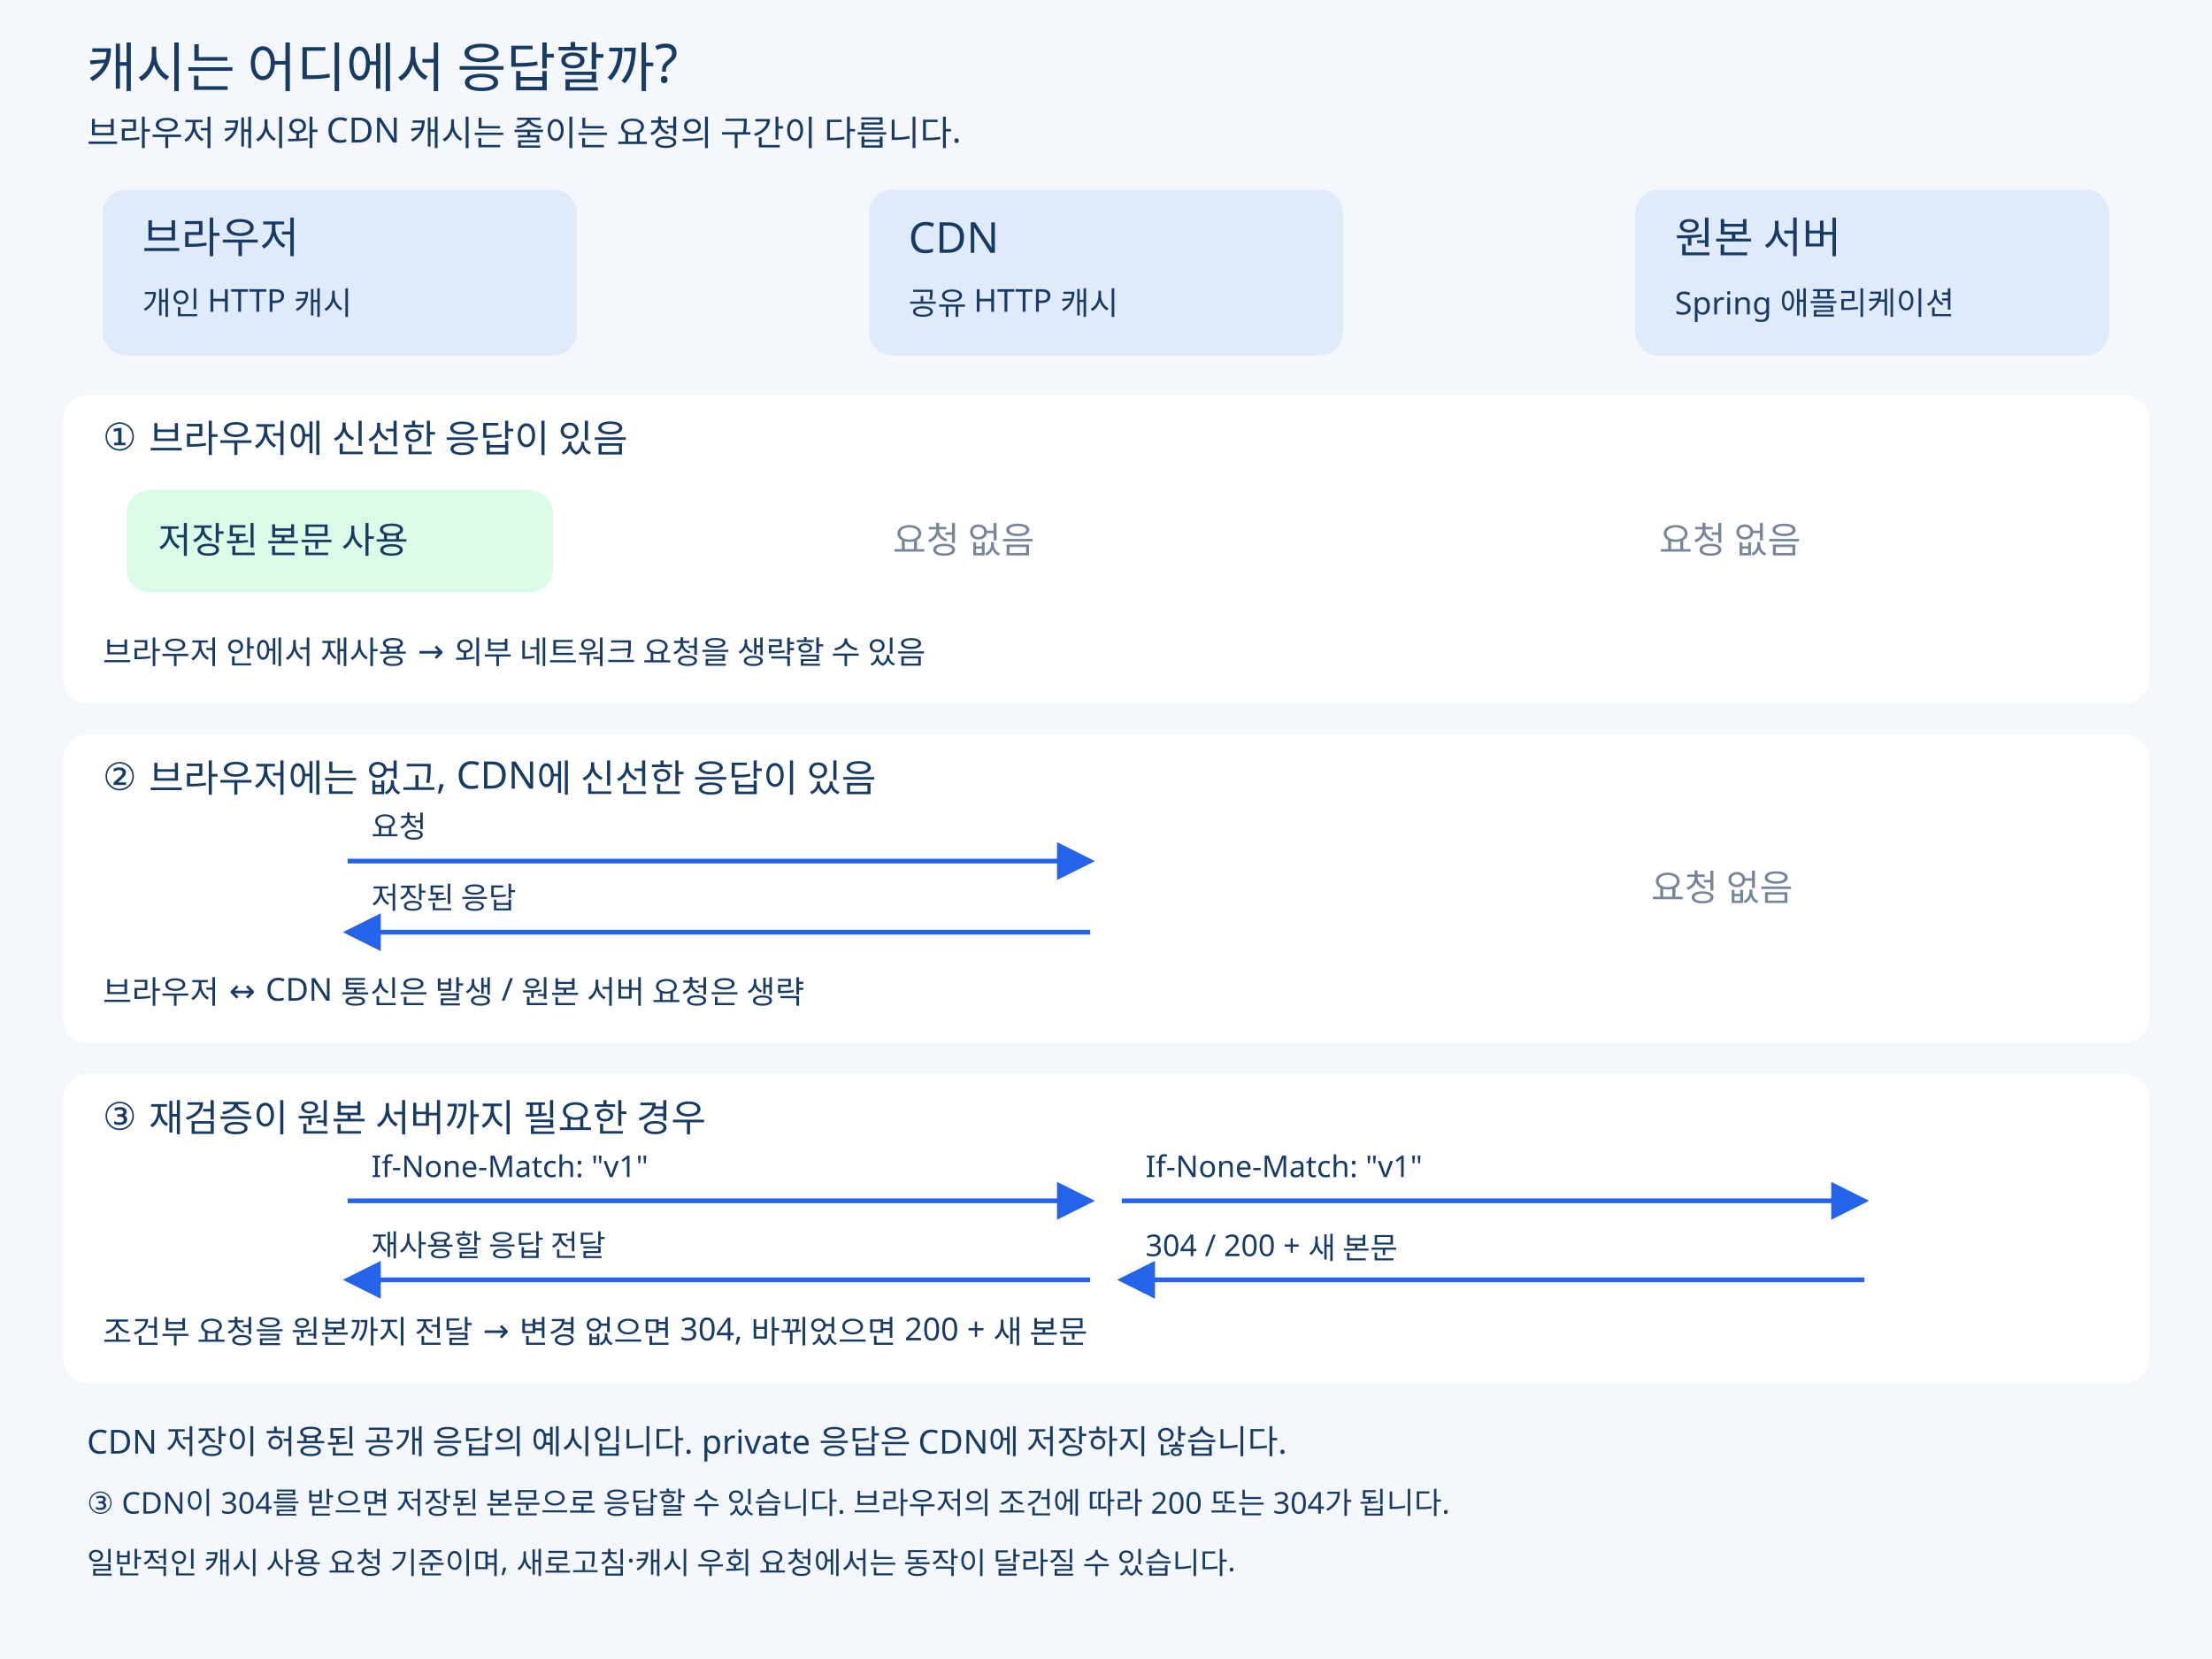
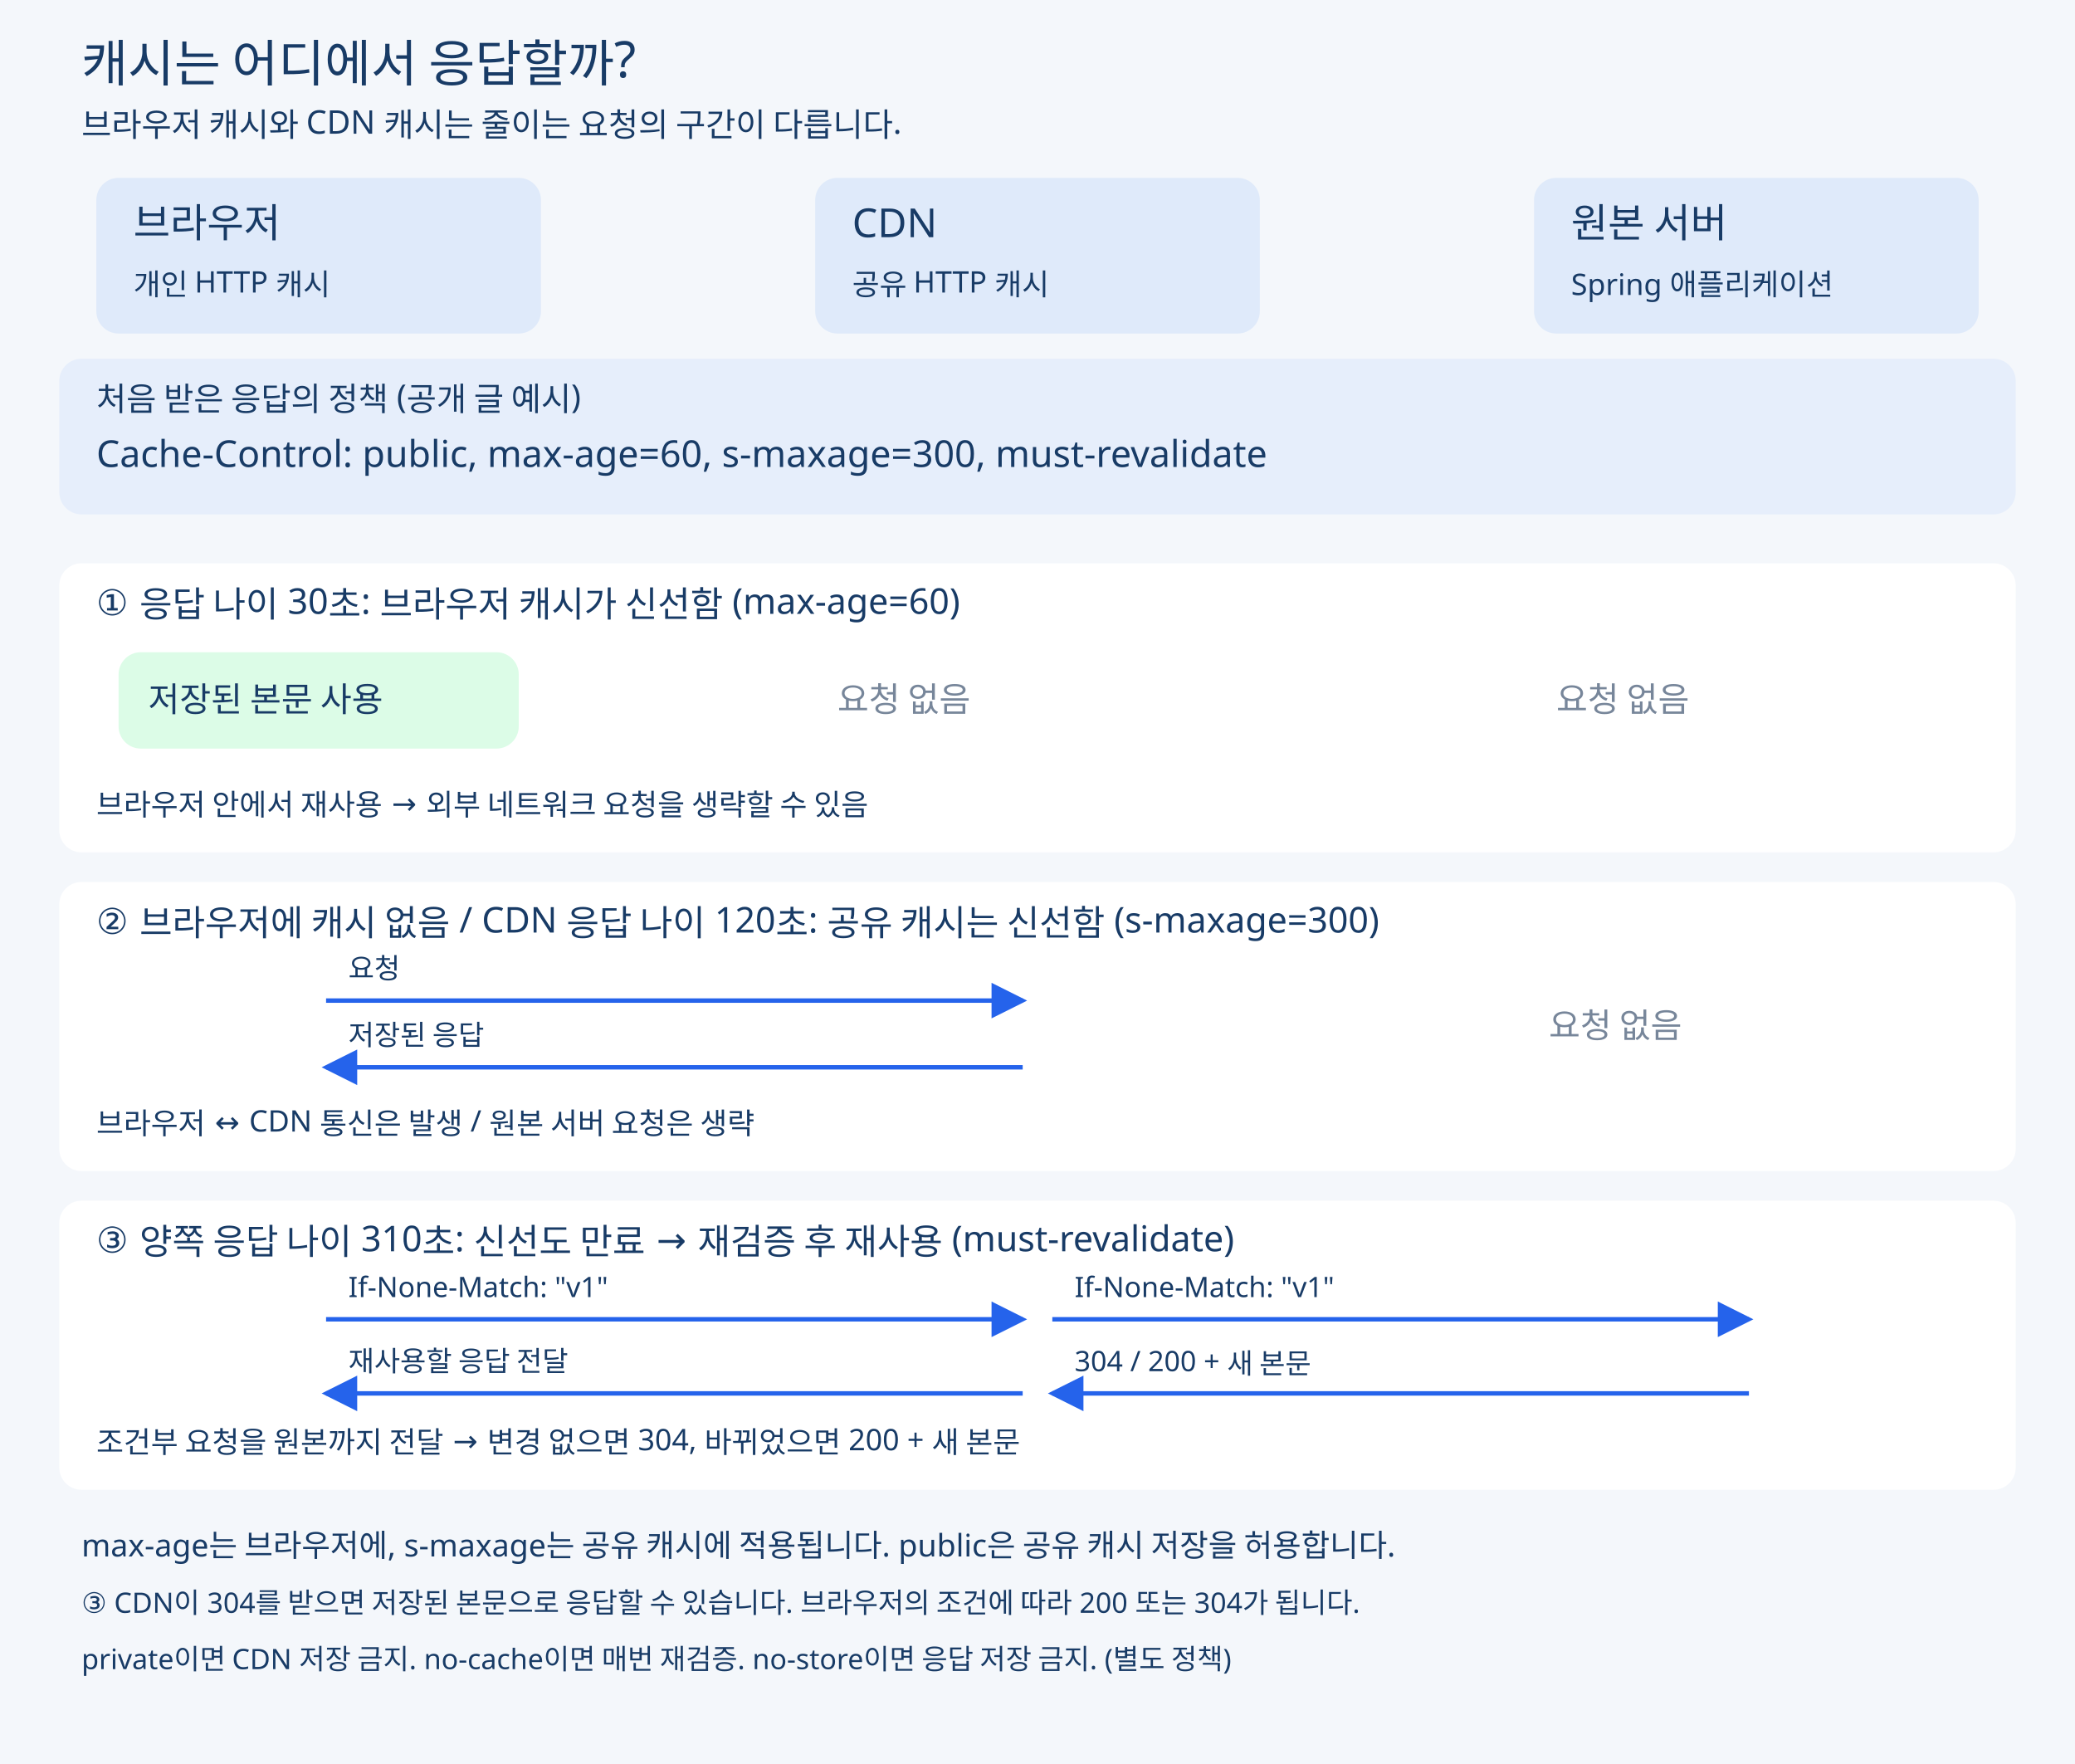
- <svg xmlns="http://www.w3.org/2000/svg" width="1400" height="1050" viewBox="0 0 1400 1050">
+ <svg xmlns="http://www.w3.org/2000/svg" width="1400" height="1190" viewBox="0 0 1400 1190">
  <defs>
    <marker id="arrow" markerWidth="8" markerHeight="8" refX="7" refY="4" orient="auto-start-reverse">
      <path d="M0 0 L8 4 L0 8" fill="#2563eb" />
    </marker>
  </defs>
-   <rect width="1400" height="1050" fill="#f4f7fb" />
+   <rect width="1400" height="1190" fill="#f4f7fb" />
  <g font-family="Apple SD Gothic Neo, sans-serif" fill="#183b66">
    <text x="55" y="55" font-size="34" fill="#183b66">캐시는 어디에서 응답할까?</text>
    <text x="55" y="92" font-size="22" fill="#183b66">브라우저 캐시와 CDN 캐시는 줄이는 요청의 구간이 다릅니다.</text>
    <rect x="65" y="120" width="300" height="105" rx="15" fill="#dfeafa" />
    <text x="90" y="160" font-size="27" fill="#183b66">브라우저</text>
    <text x="90" y="199" font-size="20" fill="#183b66">개인 HTTP 캐시</text>
    <rect x="550" y="120" width="300" height="105" rx="15" fill="#dfeafa" />
    <text x="575" y="160" font-size="27" fill="#183b66">CDN</text>
    <text x="575" y="199" font-size="20" fill="#183b66">공유 HTTP 캐시</text>
    <rect x="1035" y="120" width="300" height="105" rx="15" fill="#dfeafa" />
    <text x="1060" y="160" font-size="27" fill="#183b66">원본 서버</text>
    <text x="1060" y="199" font-size="20" fill="#183b66">Spring 애플리케이션</text>
-     <rect x="40" y="250" width="1320" height="195" rx="15" fill="#ffffff" />
-     <text x="65" y="285" font-size="24" fill="#183b66">① 브라우저에 신선한 응답이 있음</text>
-     <text x="65" y="420" font-size="20" fill="#183b66">브라우저 안에서 재사용 → 외부 네트워크 요청을 생략할 수 있음</text>
-     <rect x="40" y="465" width="1320" height="195" rx="15" fill="#ffffff" />
-     <text x="65" y="500" font-size="24" fill="#183b66">② 브라우저에는 없고, CDN에 신선한 응답이 있음</text>
-     <text x="65" y="635" font-size="20" fill="#183b66">브라우저 ↔ CDN 통신은 발생 / 원본 서버 요청은 생략</text>
-     <rect x="40" y="680" width="1320" height="195" rx="15" fill="#ffffff" />
-     <text x="65" y="715" font-size="24" fill="#183b66">③ 재검증이 원본 서버까지 필요한 경우</text>
-     <text x="65" y="850" font-size="20" fill="#183b66">조건부 요청을 원본까지 전달 → 변경 없으면 304, 바뀌었으면 200 + 새 본문</text>
-     <rect x="80" y="310" width="270" height="65" rx="15" fill="#dcfce7" />
-     <text x="100" y="350" font-size="23" fill="#183b66">저장된 본문 사용</text>
-     <text x="565" y="350" font-size="23" fill="#77869a">요청 없음</text>
-     <text x="1050" y="350" font-size="23" fill="#77869a">요청 없음</text>
-     <path d="M220 545 H690" stroke="#2563eb" stroke-width="3" marker-end="url(#arrow)" />
-     <text x="235" y="530" font-size="19" fill="#183b66">요청</text>
-     <path d="M690 590 H220" stroke="#2563eb" stroke-width="3" marker-end="url(#arrow)" />
-     <text x="235" y="575" font-size="19" fill="#183b66">저장된 응답</text>
-     <text x="1045" y="570" font-size="23" fill="#77869a">요청 없음</text>
-     <path d="M220 760 H690" stroke="#2563eb" stroke-width="3" marker-end="url(#arrow)" />
-     <text x="235" y="745" font-size="19" fill="#183b66">If-None-Match: "v1"</text>
-     <path d="M710 760 H1180" stroke="#2563eb" stroke-width="3" marker-end="url(#arrow)" />
-     <text x="725" y="745" font-size="19" fill="#183b66">If-None-Match: "v1"</text>
-     <path d="M1180 810 H710" stroke="#2563eb" stroke-width="3" marker-end="url(#arrow)" />
-     <text x="725" y="795" font-size="19" fill="#183b66">304 / 200 + 새 본문</text>
-     <path d="M690 810 H220" stroke="#2563eb" stroke-width="3" marker-end="url(#arrow)" />
-     <text x="235" y="795" font-size="19" fill="#183b66">재사용할 응답 전달</text>
-     <text x="55" y="920" font-size="21" fill="#183b66">CDN 저장이 허용된 공개 응답의 예시입니다. private 응답은 CDN에 저장하지 않습니다.</text>
-     <text x="55" y="958" font-size="19" fill="#183b66">③ CDN이 304를 받으면 저장된 본문으로 응답할 수 있습니다. 브라우저의 조건에 따라 200 또는 304가 됩니다.</text>
-     <text x="55" y="996" font-size="19" fill="#183b66">일반적인 캐시 사용 요청 기준이며, 새로고침·캐시 우회 요청에서는 동작이 달라질 수 있습니다.</text>
+     <rect x="40" y="242" width="1320" height="105" rx="15" fill="#e6eefb" />
+     <text x="65" y="277" font-size="22" fill="#183b66">처음 받은 응답의 정책 (공개 글 예시)</text>
+     <text x="65" y="315" font-size="25" fill="#183b66">Cache-Control: public, max-age=60, s-maxage=300, must-revalidate</text>
+     <g transform="translate(0,130)">
+       <rect x="40" y="250" width="1320" height="195" rx="15" fill="#ffffff" />
+       <text x="65" y="285" font-size="24" fill="#183b66">① 응답 나이 30초: 브라우저 캐시가 신선함 (max-age=60)</text>
+       <text x="65" y="420" font-size="20" fill="#183b66">브라우저 안에서 재사용 → 외부 네트워크 요청을 생략할 수 있음</text>
+       <rect x="40" y="465" width="1320" height="195" rx="15" fill="#ffffff" />
+       <text x="65" y="500" font-size="24" fill="#183b66">② 브라우저에 캐시 없음 / CDN 응답 나이 120초: 공유 캐시는 신선함 (s-maxage=300)</text>
+       <text x="65" y="635" font-size="20" fill="#183b66">브라우저 ↔ CDN 통신은 발생 / 원본 서버 요청은 생략</text>
+       <rect x="40" y="680" width="1320" height="195" rx="15" fill="#ffffff" />
+       <text x="65" y="715" font-size="24" fill="#183b66">③ 양쪽 응답 나이 310초: 신선도 만료 → 재검증 후 재사용 (must-revalidate)</text>
+       <text x="65" y="850" font-size="20" fill="#183b66">조건부 요청을 원본까지 전달 → 변경 없으면 304, 바뀌었으면 200 + 새 본문</text>
+       <rect x="80" y="310" width="270" height="65" rx="15" fill="#dcfce7" />
+       <text x="100" y="350" font-size="23" fill="#183b66">저장된 본문 사용</text>
+       <text x="565" y="350" font-size="23" fill="#77869a">요청 없음</text>
+       <text x="1050" y="350" font-size="23" fill="#77869a">요청 없음</text>
+       <path d="M220 545 H690" stroke="#2563eb" stroke-width="3" marker-end="url(#arrow)" />
+       <text x="235" y="530" font-size="19" fill="#183b66">요청</text>
+       <path d="M690 590 H220" stroke="#2563eb" stroke-width="3" marker-end="url(#arrow)" />
+       <text x="235" y="575" font-size="19" fill="#183b66">저장된 응답</text>
+       <text x="1045" y="570" font-size="23" fill="#77869a">요청 없음</text>
+       <path d="M220 760 H690" stroke="#2563eb" stroke-width="3" marker-end="url(#arrow)" />
+       <text x="235" y="745" font-size="19" fill="#183b66">If-None-Match: "v1"</text>
+       <path d="M710 760 H1180" stroke="#2563eb" stroke-width="3" marker-end="url(#arrow)" />
+       <text x="725" y="745" font-size="19" fill="#183b66">If-None-Match: "v1"</text>
+       <path d="M1180 810 H710" stroke="#2563eb" stroke-width="3" marker-end="url(#arrow)" />
+       <text x="725" y="795" font-size="19" fill="#183b66">304 / 200 + 새 본문</text>
+       <path d="M690 810 H220" stroke="#2563eb" stroke-width="3" marker-end="url(#arrow)" />
+       <text x="235" y="795" font-size="19" fill="#183b66">재사용할 응답 전달</text>
+       <text x="55" y="920" font-size="21" fill="#183b66">max-age는 브라우저에, s-maxage는 공유 캐시에 적용됩니다. public은 공유 캐시 저장을 허용합니다.</text>
+       <text x="55" y="958" font-size="19" fill="#183b66">③ CDN이 304를 받으면 저장된 본문으로 응답할 수 있습니다. 브라우저의 조건에 따라 200 또는 304가 됩니다.</text>
+       <text x="55" y="996" font-size="19" fill="#183b66">private이면 CDN 저장 금지. no-cache이면 매번 재검증. no-store이면 응답 저장 금지. (별도 정책)</text>
+     </g>
  </g>
</svg>
